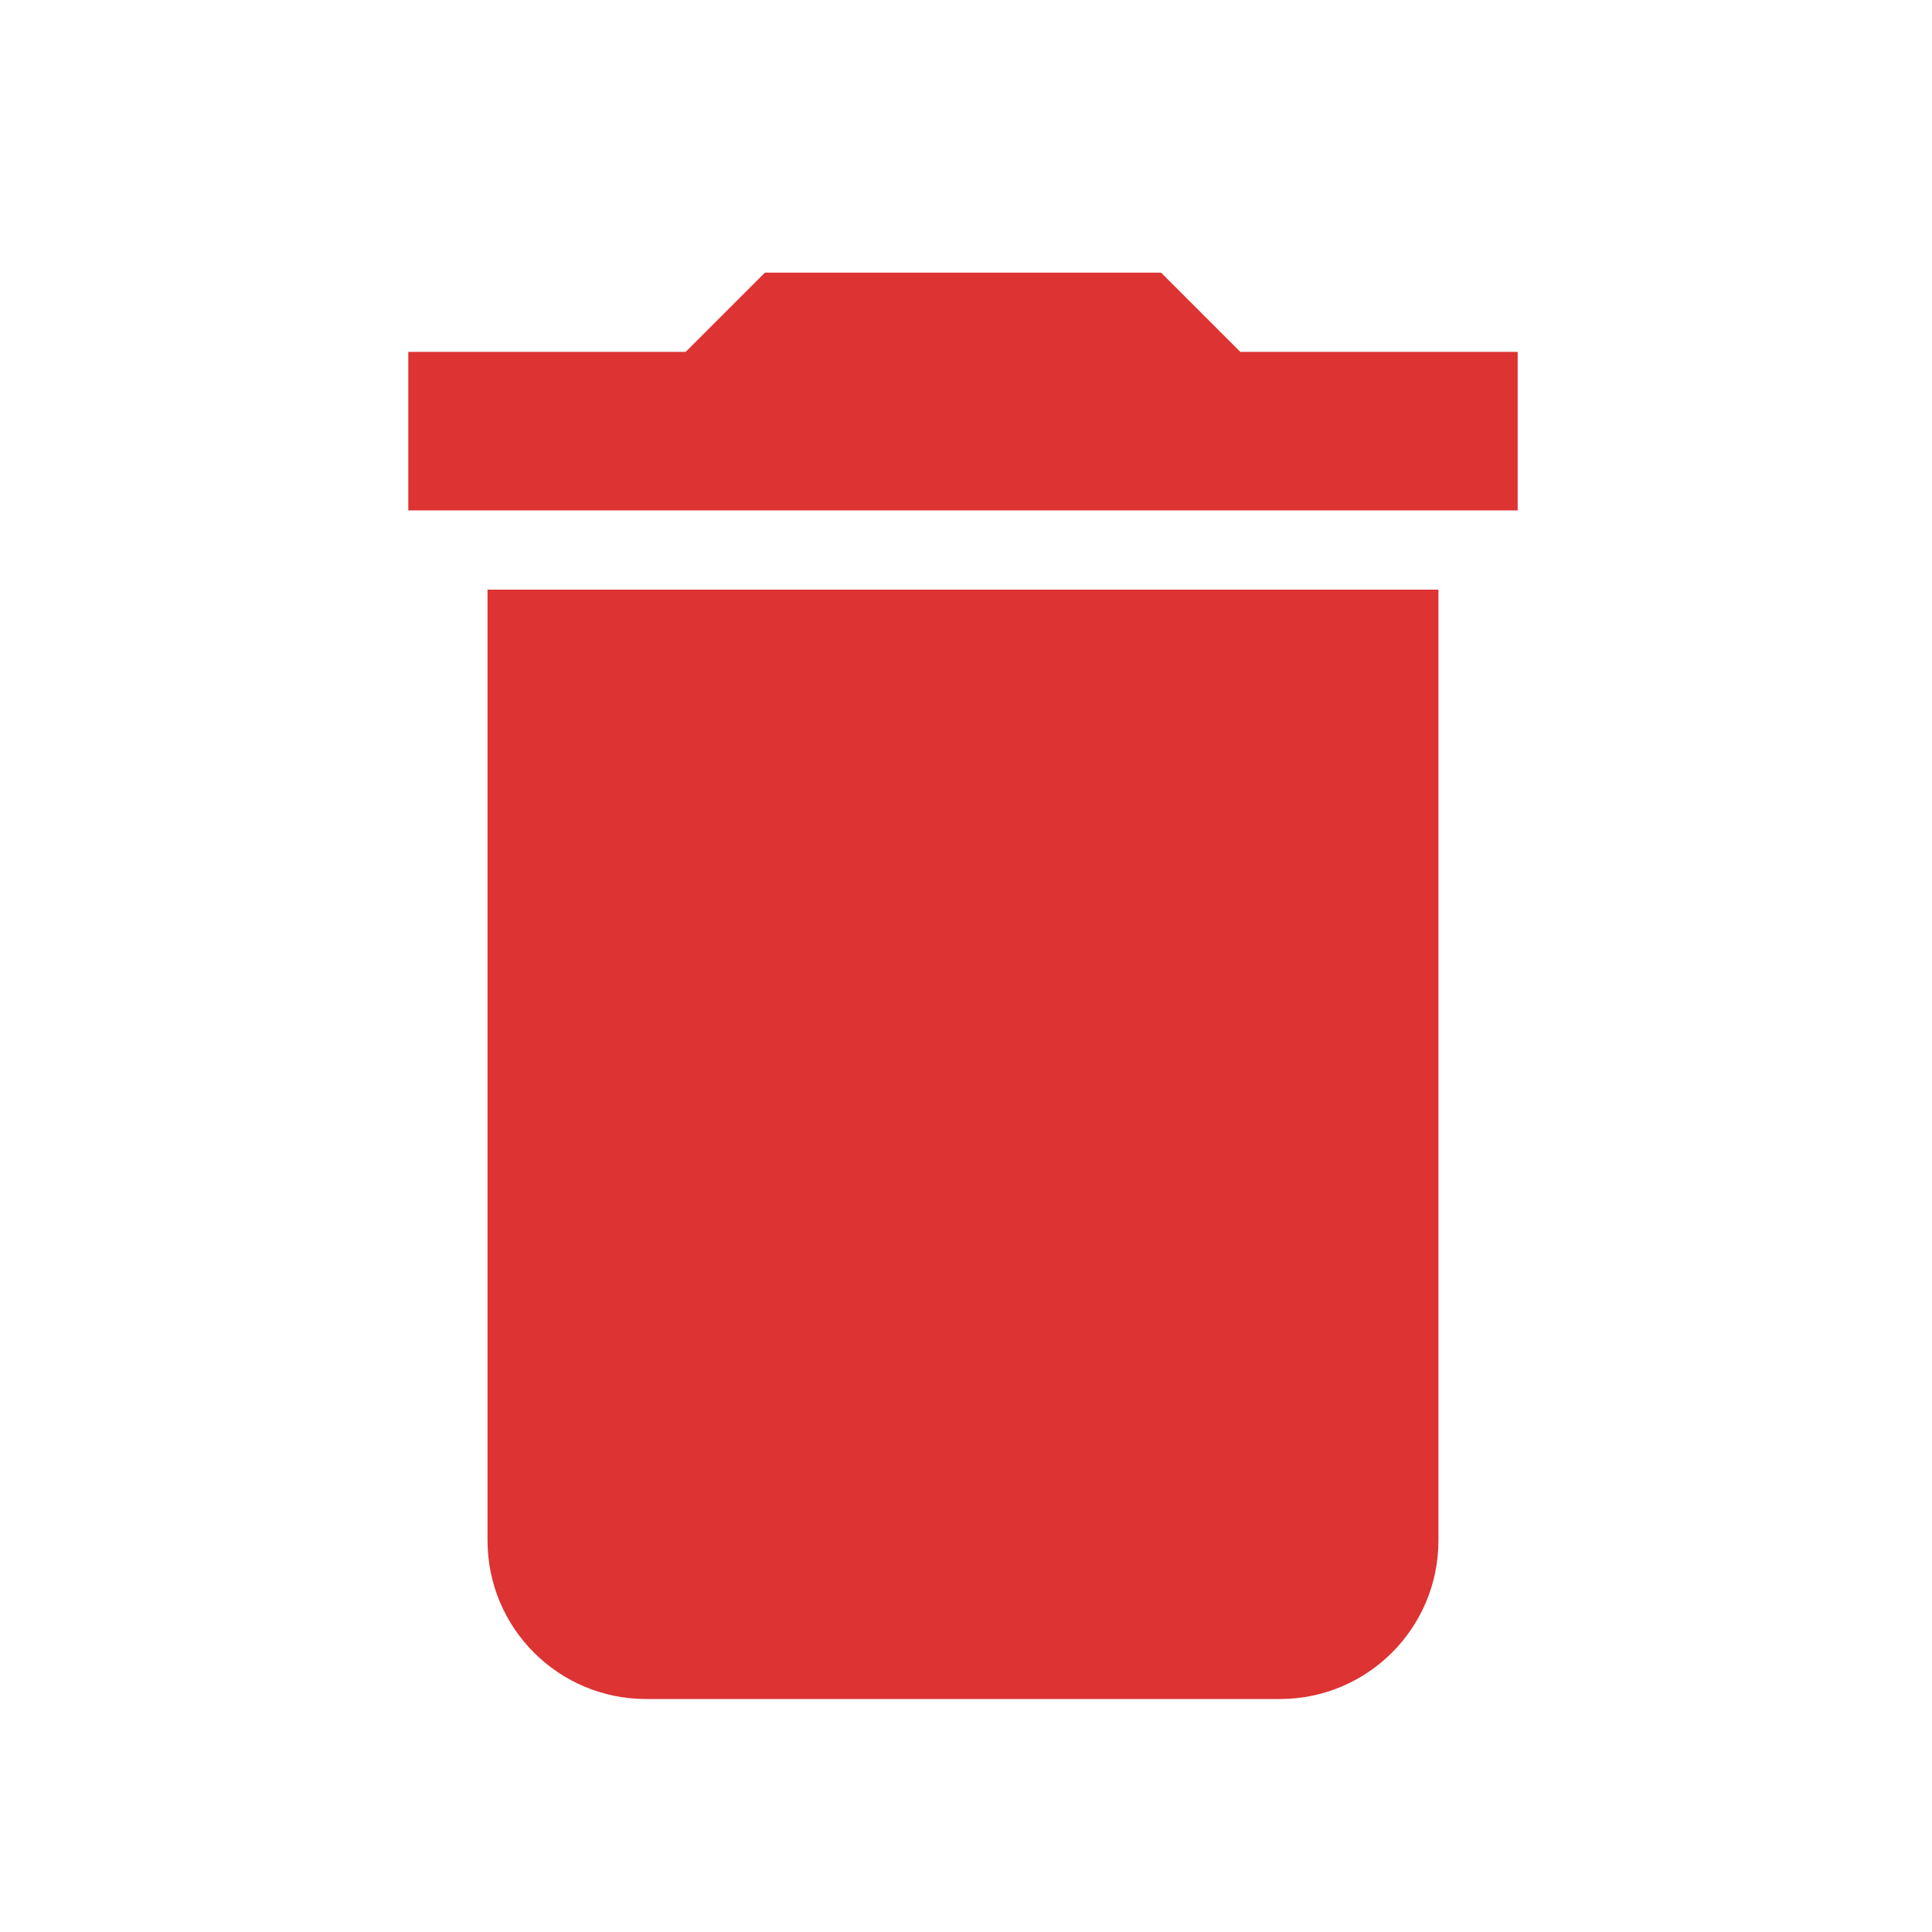
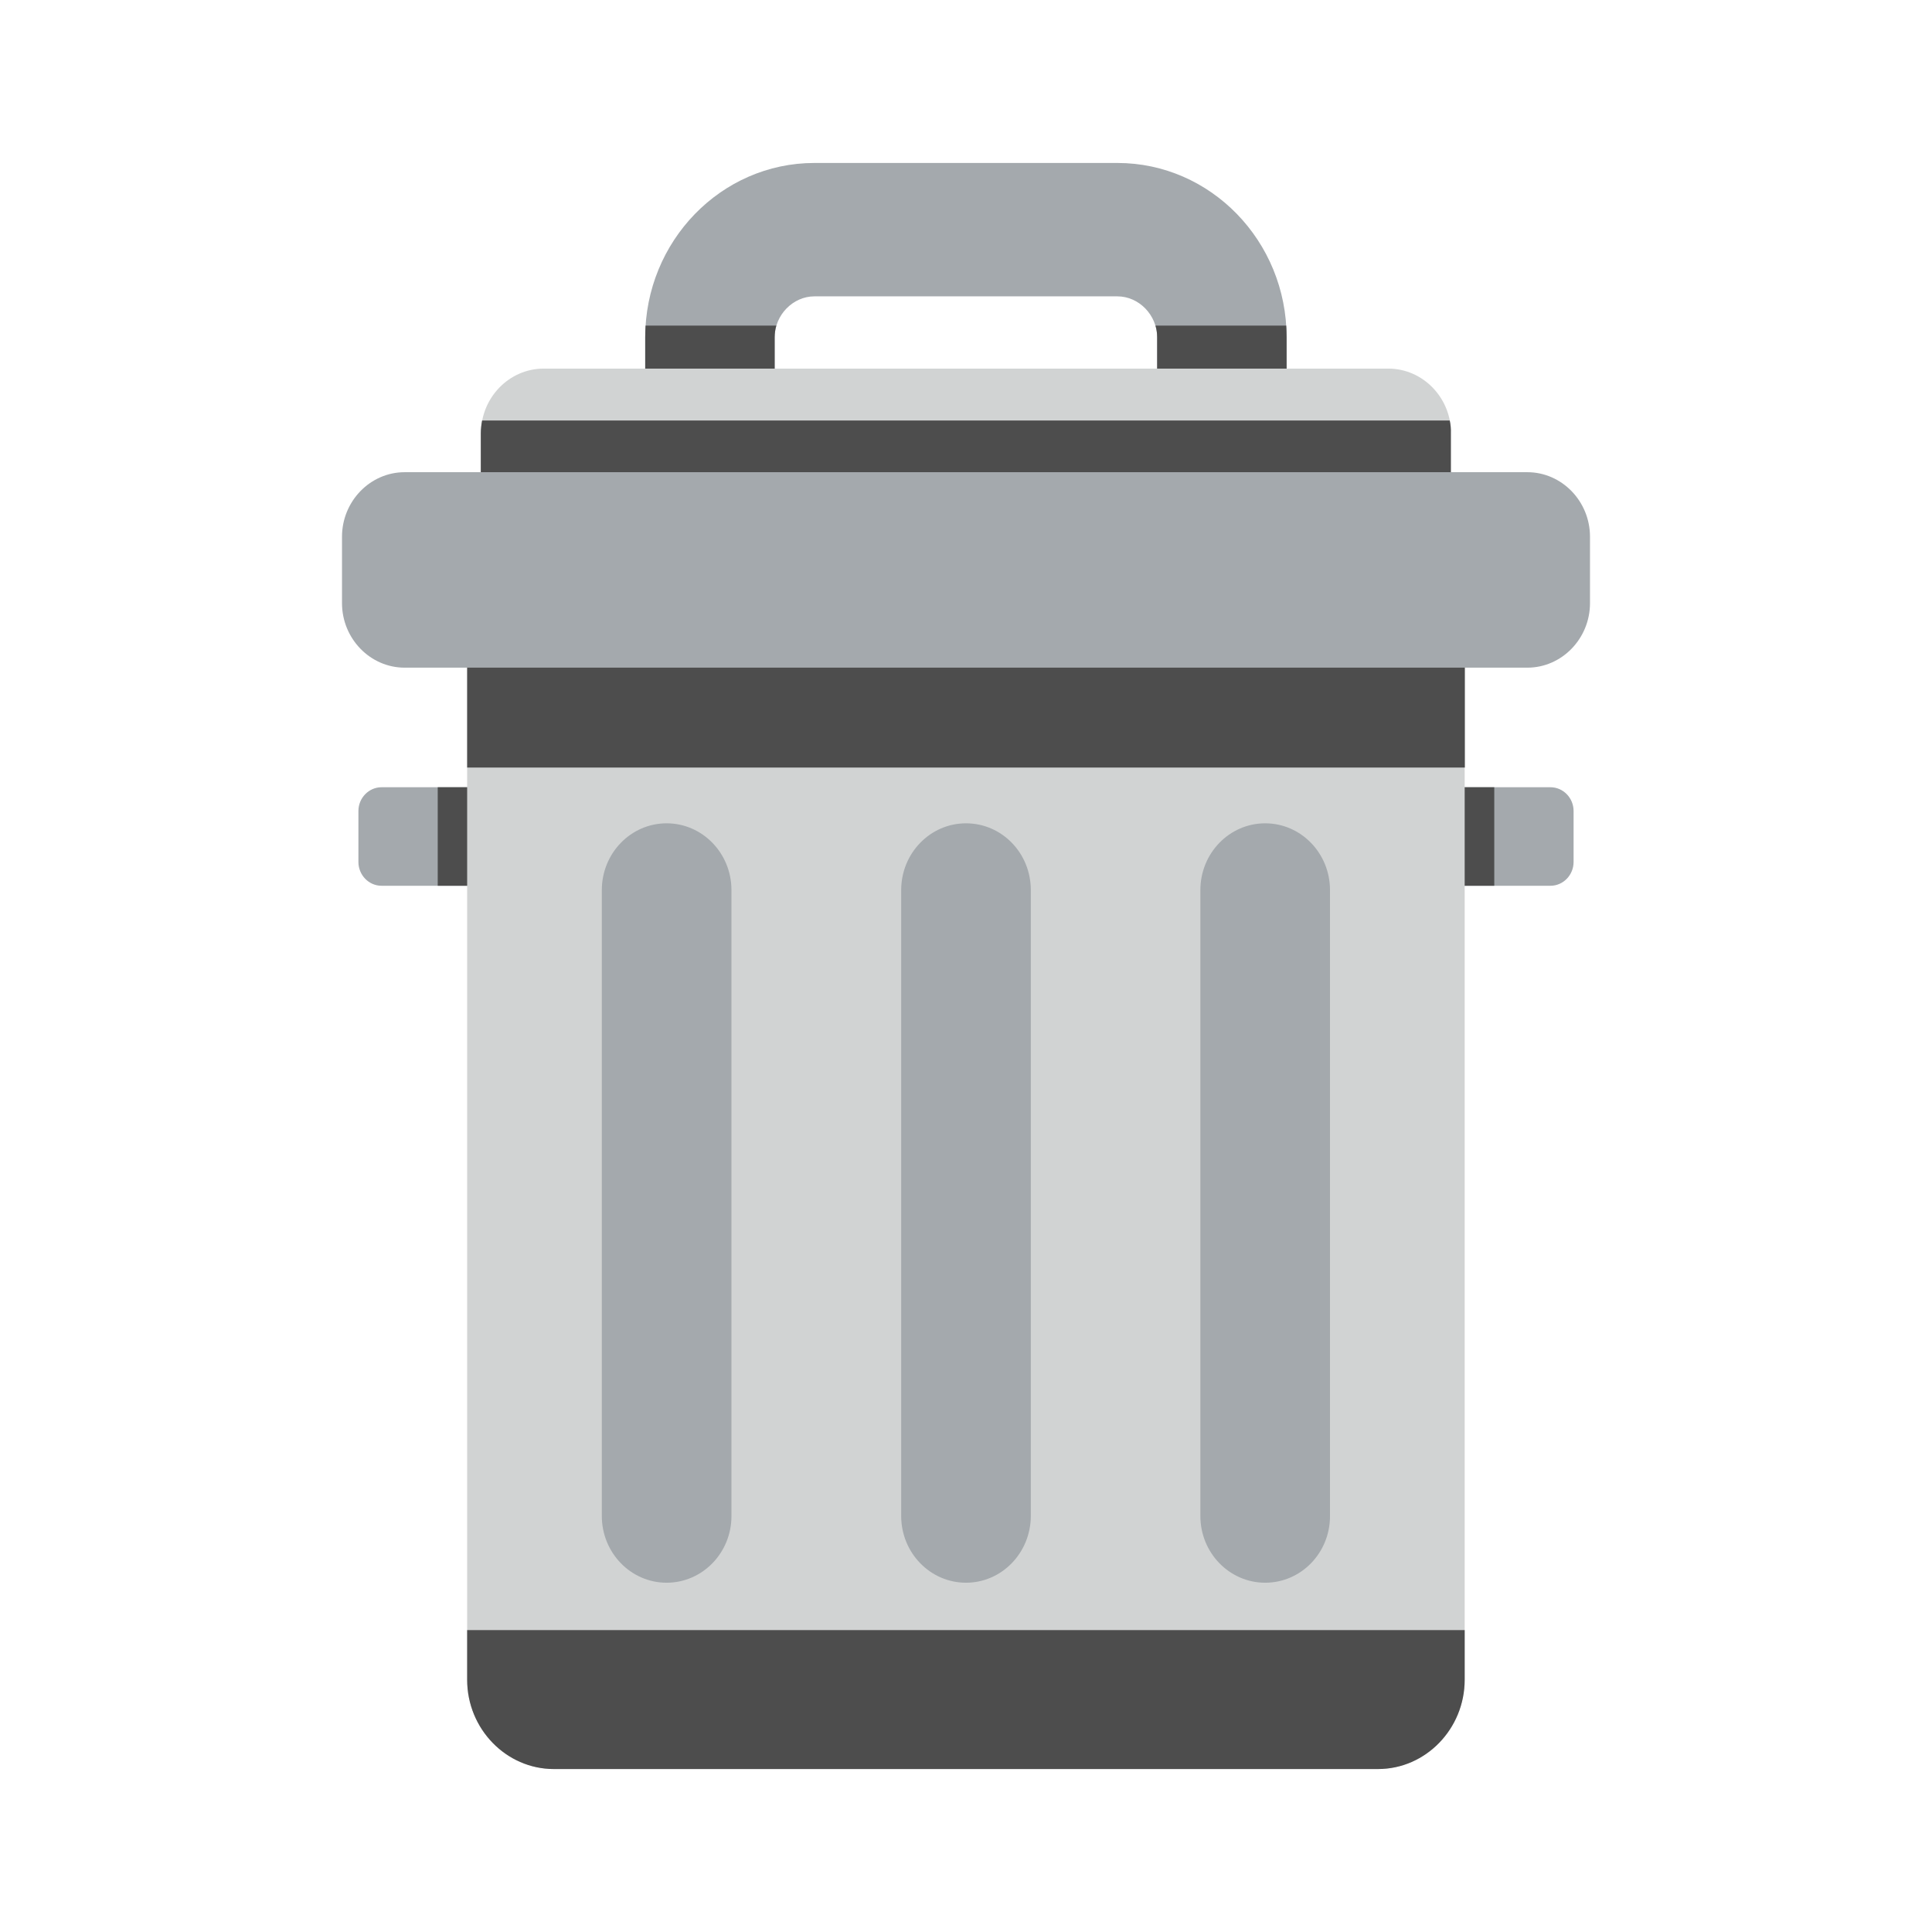
- <svg xmlns="http://www.w3.org/2000/svg" role="img" focusable="false" aria-hidden="true" viewBox="0 0 14 14" version="1.1" id="svg6">
-   <defs id="defs10" />
-   <g fill="#dd3333" id="g302" transform="matrix(0.5742153,0,0,0.5742153,1.235986,1.401569)">
-     <path d="m 17,2 h -3.5 l -1,-1 h -5 l -1,1 H 3 V 4 H 17 Z M 4,17 a 2,2 0 0 0 2,2 h 8 a 2,2 0 0 0 2,-2 V 5 H 4 Z" id="path300" />
+ <svg xmlns="http://www.w3.org/2000/svg" width="800px" height="800px" viewBox="0 0 1024 1024" class="icon" version="1.1" id="svg24">
+   <defs id="defs28" />
+   <g id="g322" transform="matrix(0.9704569,0,0,1,15.61129,20.77492)">
+     <path d="m 773.139,396.479 h 57.577 c 6.902,0 12.623,5.631 12.623,12.623 v 26.972 c 0,6.902 -5.631,12.623 -12.623,12.623 h -57.577 z" fill="#a4a9ad" id="path2" style="stroke-width:0.908" />
+     <path d="m 773.139,396.479 h 26.881 v 52.219 h -26.881 z" fill="" id="path4" style="fill:#4d4d4d;stroke-width:0.908" />
+     <path d="m 249.861,396.479 h -57.577 c -6.902,0 -12.623,5.631 -12.623,12.623 v 26.972 c 0,6.902 5.631,12.623 12.623,12.623 h 57.577 z" fill="#a4a9ad" id="path6" style="stroke-width:0.908" />
+     <path d="m 222.98,396.479 h 26.881 v 52.219 h -26.881 z" fill="" id="path8" style="fill:#4d4d4d;stroke-width:0.908" />
+     <path d="M 686.6,214.2 H 615.9 V 158 c 0,-11.7 -9.9,-21.7 -21.7,-21.7 H 428.7 C 417,136.3 407,146.2 407,158 v 56.2 H 336.3 V 158 c 0,-50.9 41.4,-92.4 92.4,-92.4 h 165.5 c 50.9,0 92.4,41.4 92.4,92.4 z" fill="#a4a9ad" id="path10" />
+     <path d="M 686.4,151.8 H 615 c 0.6,2 0.9,4 0.9,6.2 v 56.2 h 70.7 V 158 c 0,-2.1 -0.1,-4.1 -0.2,-6.2 z M 336.3,158 v 56.2 H 407 V 158 c 0,-2.1 0.3,-4.2 0.9,-6.2 h -71.4 c -0.1,2.1 -0.2,4.1 -0.2,6.2 z" fill="" id="path12" style="fill:#4d4d4d" />
+     <path d="M 776.4,208.8 C 776.4,190 761,174.6 742.2,174.6 H 280.8 c -18.8,0 -34.2,15.4 -34.2,34.2 v 48.9 c 0,18.8 15.4,34.2 34.2,34.2 h 461.4 c 18.8,0 34.2,-15.4 34.2,-34.2 z" fill="#d1d3d3" id="path14" />
+     <path d="M 775.7,202.1 H 247.2 c -0.4,2.2 -0.7,4.4 -0.7,6.7 v 48.9 c 0,18.8 15.4,34.2 34.2,34.2 h 461.4 c 18.8,0 34.2,-15.4 34.2,-34.2 v -48.9 c 0.1,-2.3 -0.1,-4.5 -0.6,-6.7 z" fill="" id="path16" style="fill:#4d4d4d" />
+     <path d="m 239.054,318.65 v 550.886 c 0,26.064 21.342,47.315 47.315,47.315 h 450.171 c 26.064,0 47.315,-21.342 47.315,-47.315 V 318.65 Z" fill="#d1d3d3" id="path18" style="stroke-width:0.908" />
+     <path d="m 239.054,843.199 v 26.336 c 0,26.064 21.342,47.315 47.315,47.315 h 450.171 c 26.064,0 47.315,-21.342 47.315,-47.315 v -26.336 z m 0,-524.549 H 783.946 V 386.035 H 239.054 Z" fill="" id="path20" style="fill:#4d4d4d;stroke-width:0.908" />
+     <path d="m 852.3,263.7 c 0,-18.8 -15.4,-34.2 -34.2,-34.2 H 204.9 c -18.8,0 -34.2,15.4 -34.2,34.2 v 35.2 c 0,18.8 15.4,34.2 34.2,34.2 h 613.2 c 18.8,0 34.2,-15.4 34.2,-34.2 z M 511.5,818.1 c -19.5,0 -35.4,-15.8 -35.4,-35.4 V 451 c 0,-19.5 15.8,-35.4 35.4,-35.4 19.6,0 35.4,15.8 35.4,35.4 v 331.8 c -0.1,19.5 -15.9,35.3 -35.4,35.3 z m -163.5,0 c -19.5,0 -35.4,-15.8 -35.4,-35.4 V 451 c 0,-19.5 15.8,-35.4 35.4,-35.4 19.5,0 35.4,15.8 35.4,35.4 v 331.8 c 0,19.5 -15.9,35.3 -35.4,35.3 z m 326.9,0 c -19.5,0 -35.4,-15.8 -35.4,-35.4 V 451 c 0,-19.5 15.8,-35.4 35.4,-35.4 19.5,0 35.4,15.8 35.4,35.4 v 331.8 c 0,19.5 -15.8,35.3 -35.4,35.3 z" fill="#a4a9ad" id="path22" />
  </g>
</svg>
